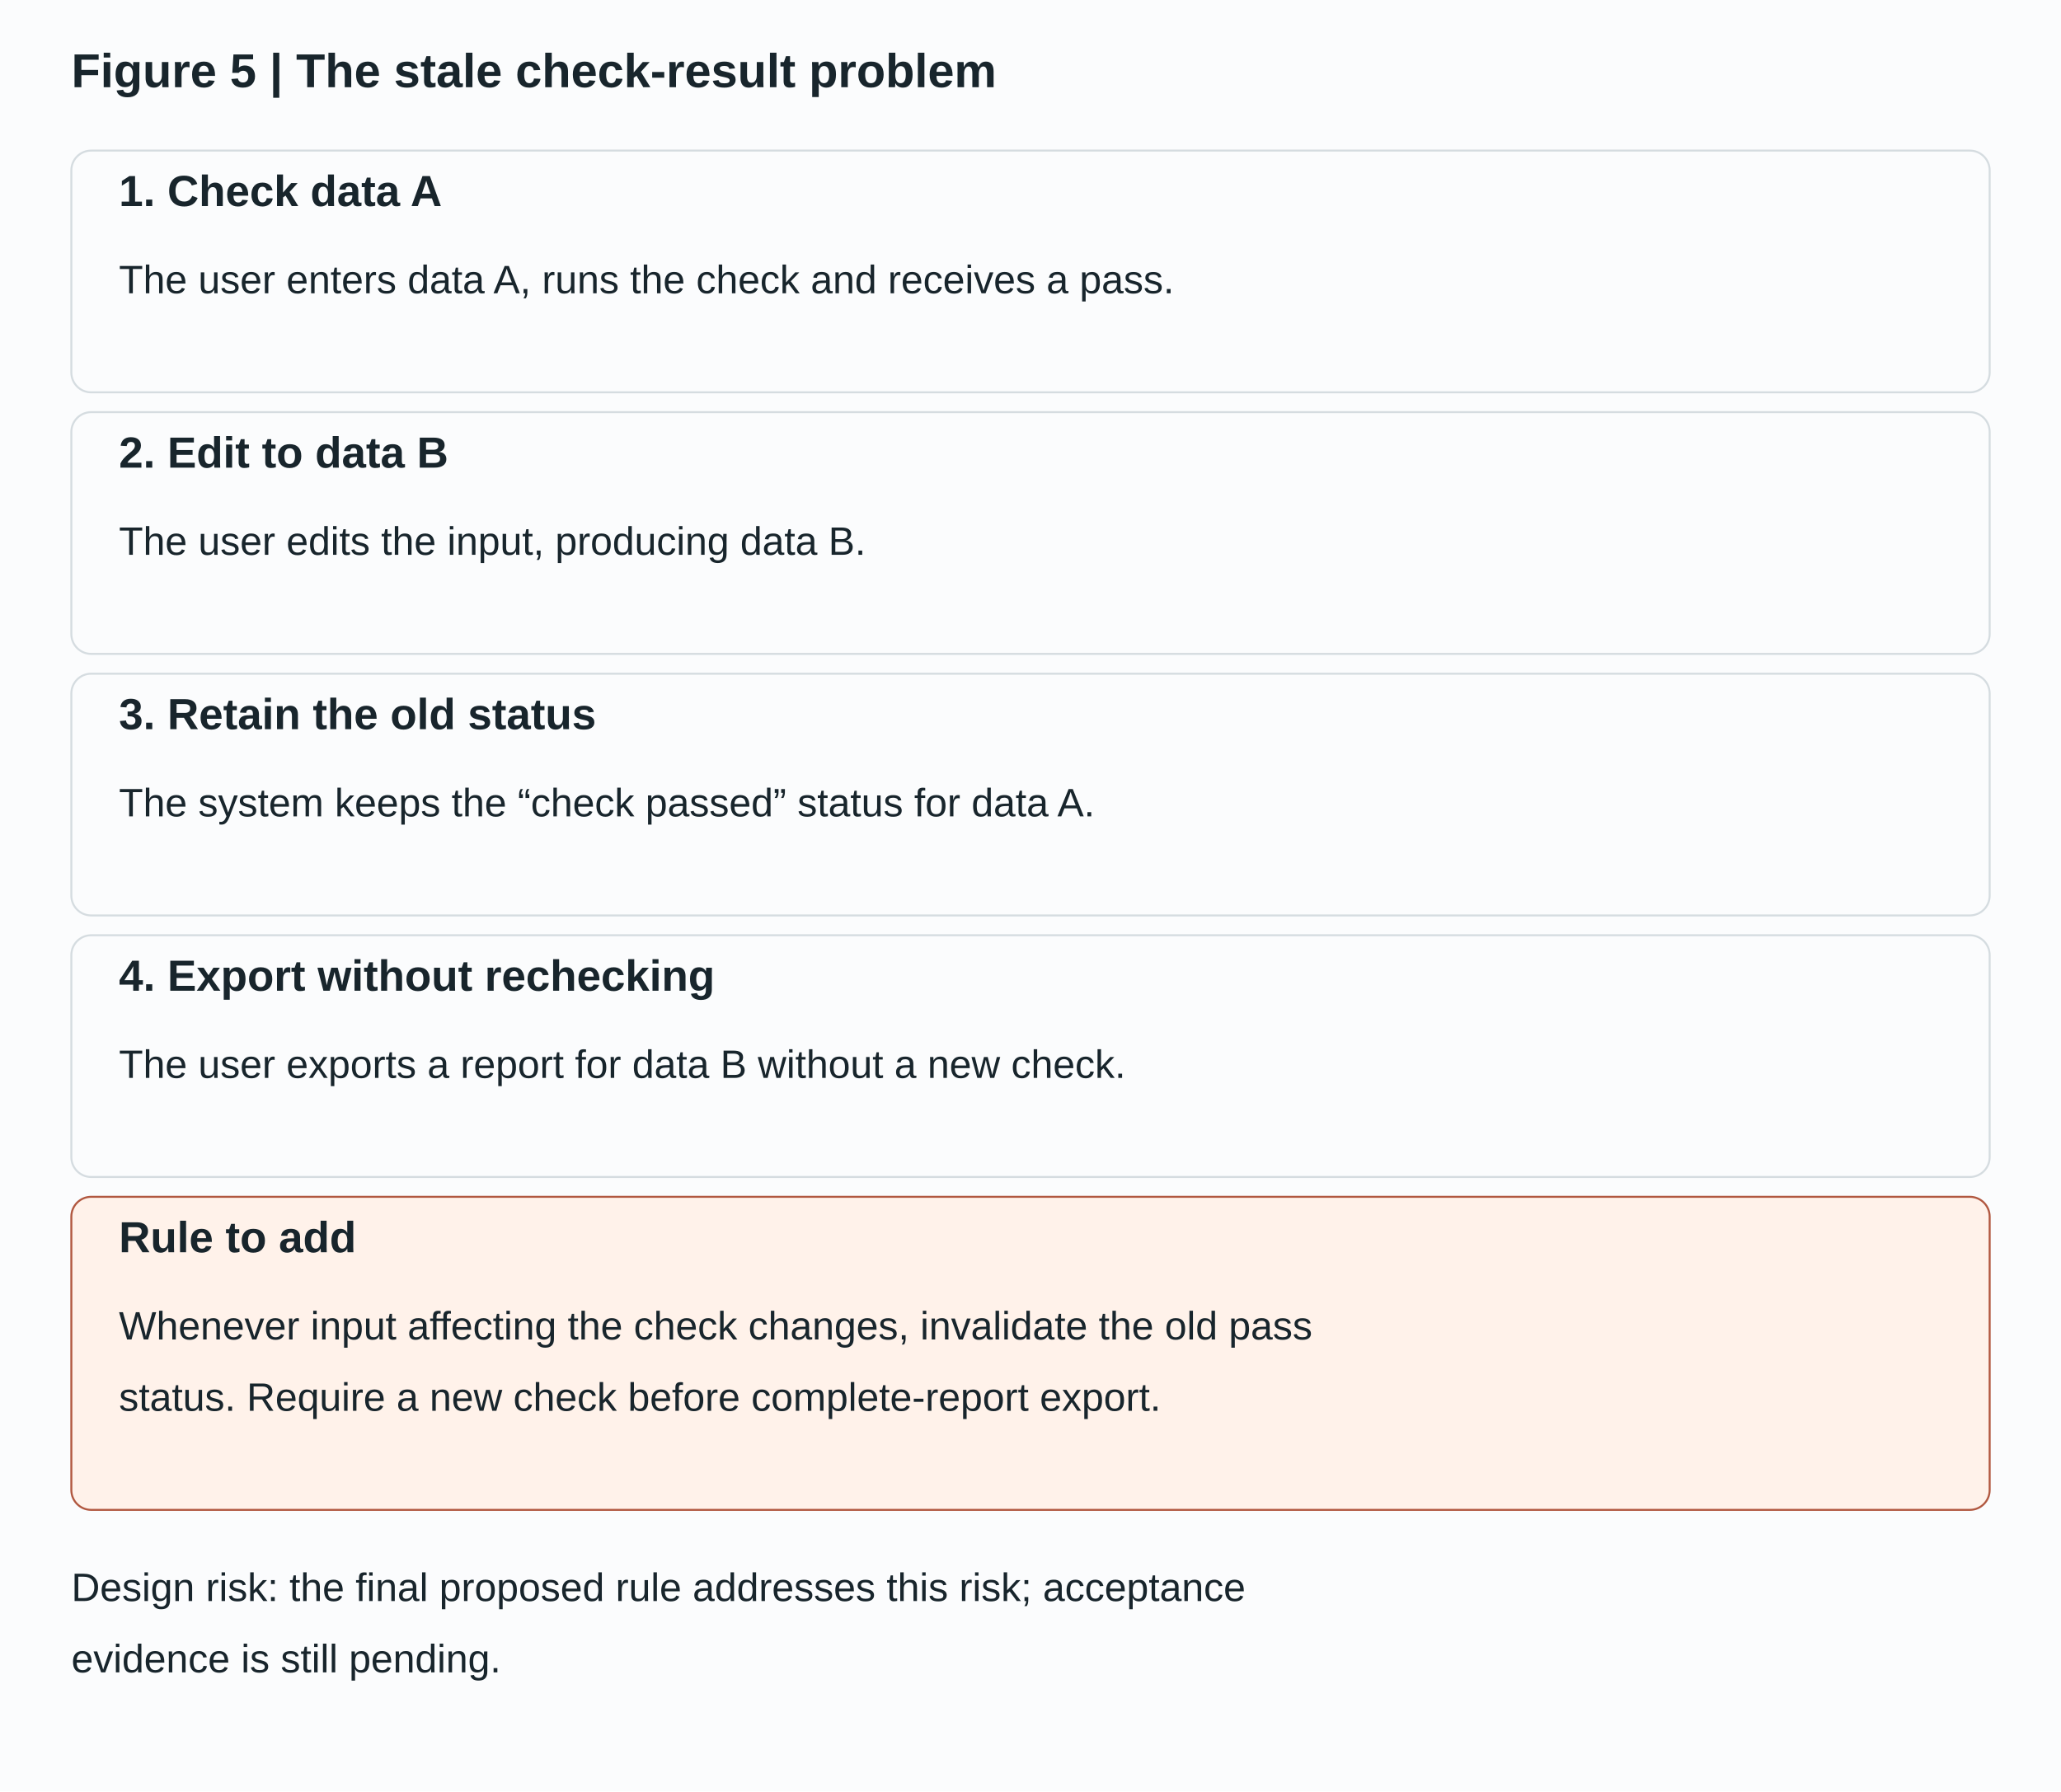
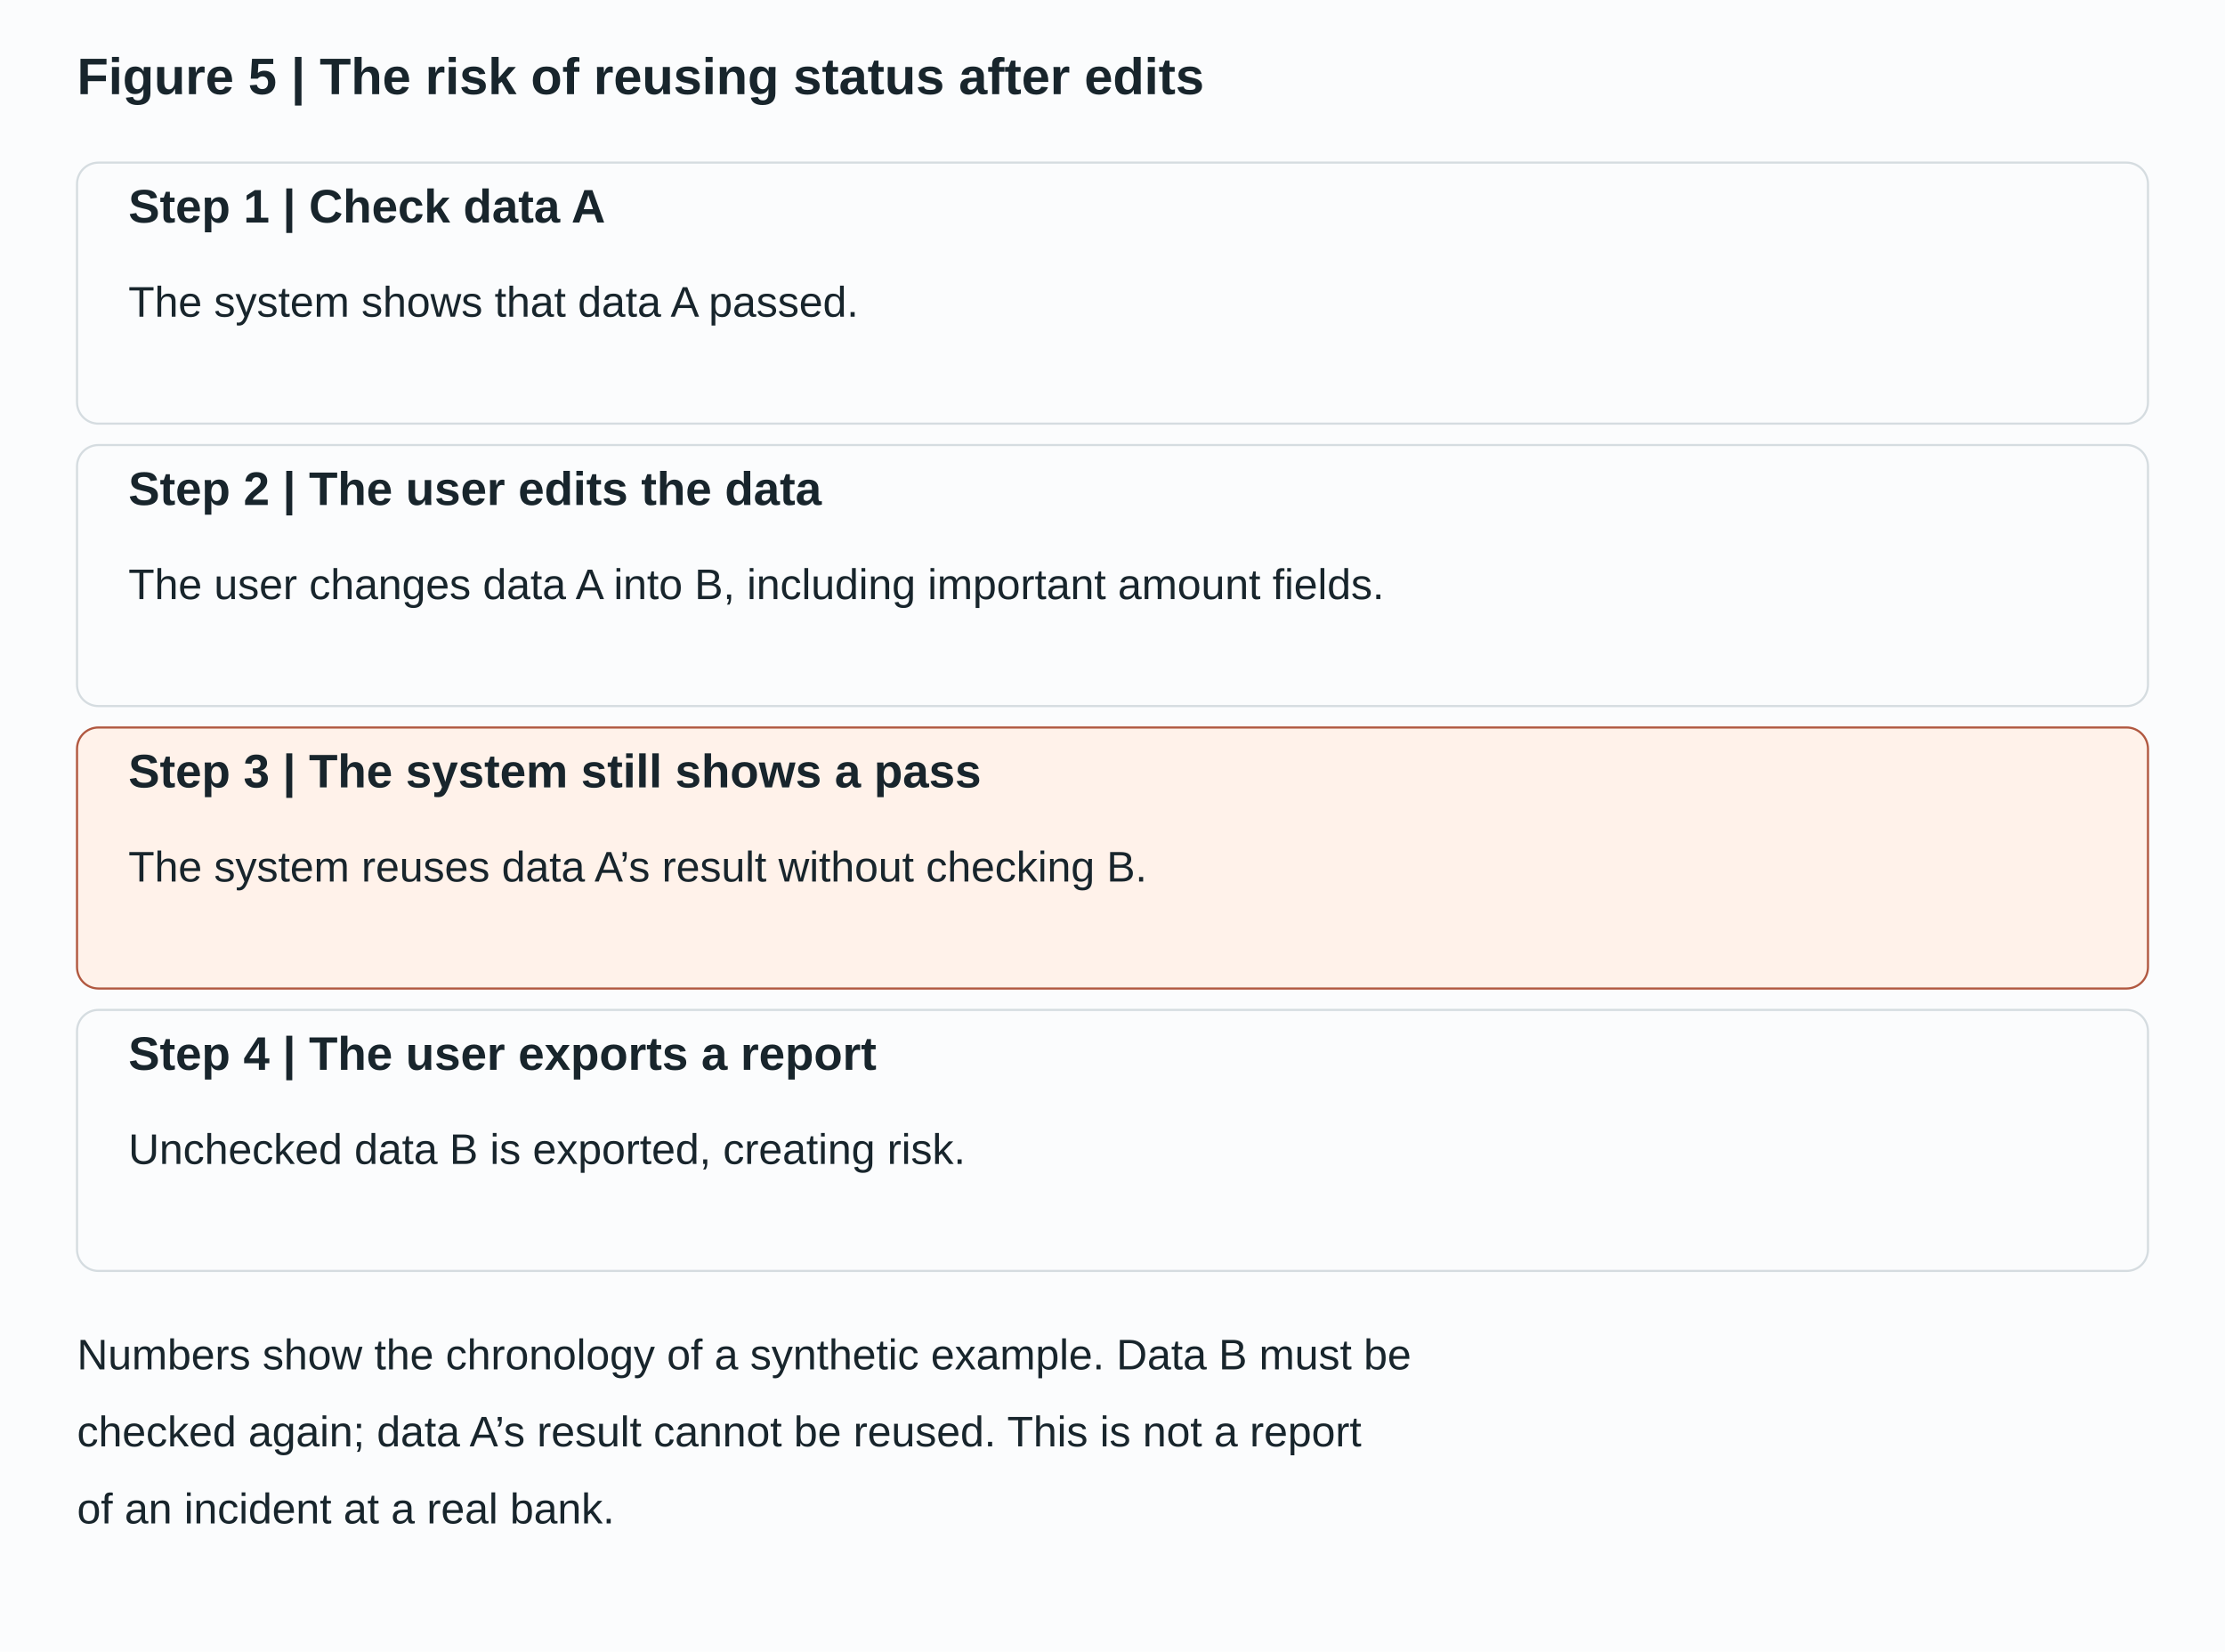
- <svg xmlns="http://www.w3.org/2000/svg" viewBox="0 0 1040 904" role="img" aria-labelledby="title desc" lang="en">
-   <rect width="1040" height="904" fill="#fbfcfd" />
+ <svg xmlns="http://www.w3.org/2000/svg" viewBox="0 0 1040 772" role="img" aria-labelledby="title desc" lang="en">
+   <rect width="1040" height="772" fill="#fbfcfd" />
  <g fill="#18252c" font-family="Arial, Noto Sans CJK TC, sans-serif">
-     <text x="36" y="44" font-size="24" font-weight="650">Figure 5 | The stale check-result problem</text>
+     <text x="36" y="44" font-size="24" font-weight="650">Figure 5 | The risk of reusing status after edits</text>
    <rect x="36" y="76" width="968" height="122" rx="10" fill="#fbfcfd" stroke="#d5dce0" />
-     <text x="60" y="104" font-size="22" font-weight="650">1. Check data A</text>
-     <text x="60" y="148" font-size="20" font-weight="400">The user enters data A, runs the check and receives a pass.</text>
+     <text x="60" y="104" font-size="22" font-weight="650">Step 1 | Check data A</text>
+     <text x="60" y="148" font-size="20" font-weight="400">The system shows that data A passed.</text>
    <rect x="36" y="208" width="968" height="122" rx="10" fill="#fbfcfd" stroke="#d5dce0" />
-     <text x="60" y="236" font-size="22" font-weight="650">2. Edit to data B</text>
-     <text x="60" y="280" font-size="20" font-weight="400">The user edits the input, producing data B.</text>
-     <rect x="36" y="340" width="968" height="122" rx="10" fill="#fbfcfd" stroke="#d5dce0" />
-     <text x="60" y="368" font-size="22" font-weight="650">3. Retain the old status</text>
-     <text x="60" y="412" font-size="20" font-weight="400">The system keeps the “check passed” status for data A.</text>
+     <text x="60" y="236" font-size="22" font-weight="650">Step 2 | The user edits the data</text>
+     <text x="60" y="280" font-size="20" font-weight="400">The user changes data A into B, including important amount fields.</text>
+     <rect x="36" y="340" width="968" height="122" rx="10" fill="#fff2ea" stroke="#b15840" />
+     <text x="60" y="368" font-size="22" font-weight="650">Step 3 | The system still shows a pass</text>
+     <text x="60" y="412" font-size="20" font-weight="400">The system reuses data A’s result without checking B.</text>
    <rect x="36" y="472" width="968" height="122" rx="10" fill="#fbfcfd" stroke="#d5dce0" />
-     <text x="60" y="500" font-size="22" font-weight="650">4. Export without rechecking</text>
-     <text x="60" y="544" font-size="20" font-weight="400">The user exports a report for data B without a new check.</text>
-     <rect x="36" y="604" width="968" height="158" rx="10" fill="#fff2ea" stroke="#b15840" />
-     <text x="60" y="632" font-size="22" font-weight="650">Rule to add</text>
-     <text x="60" y="676" font-size="20" font-weight="400">Whenever input affecting the check changes, invalidate the old pass</text>
-     <text x="60" y="712" font-size="20" font-weight="400">status. Require a new check before complete-report export.</text>
-     <text x="36" y="808" font-size="20" font-weight="400">Design risk: the final proposed rule addresses this risk; acceptance</text>
-     <text x="36" y="844" font-size="20" font-weight="400">evidence is still pending.</text>
+     <text x="60" y="500" font-size="22" font-weight="650">Step 4 | The user exports a report</text>
+     <text x="60" y="544" font-size="20" font-weight="400">Unchecked data B is exported, creating risk.</text>
+     <text x="36" y="640" font-size="20" font-weight="400">Numbers show the chronology of a synthetic example. Data B must be</text>
+     <text x="36" y="676" font-size="20" font-weight="400">checked again; data A’s result cannot be reused. This is not a report</text>
+     <text x="36" y="712" font-size="20" font-weight="400">of an incident at a real bank.</text>
  </g>
</svg>
